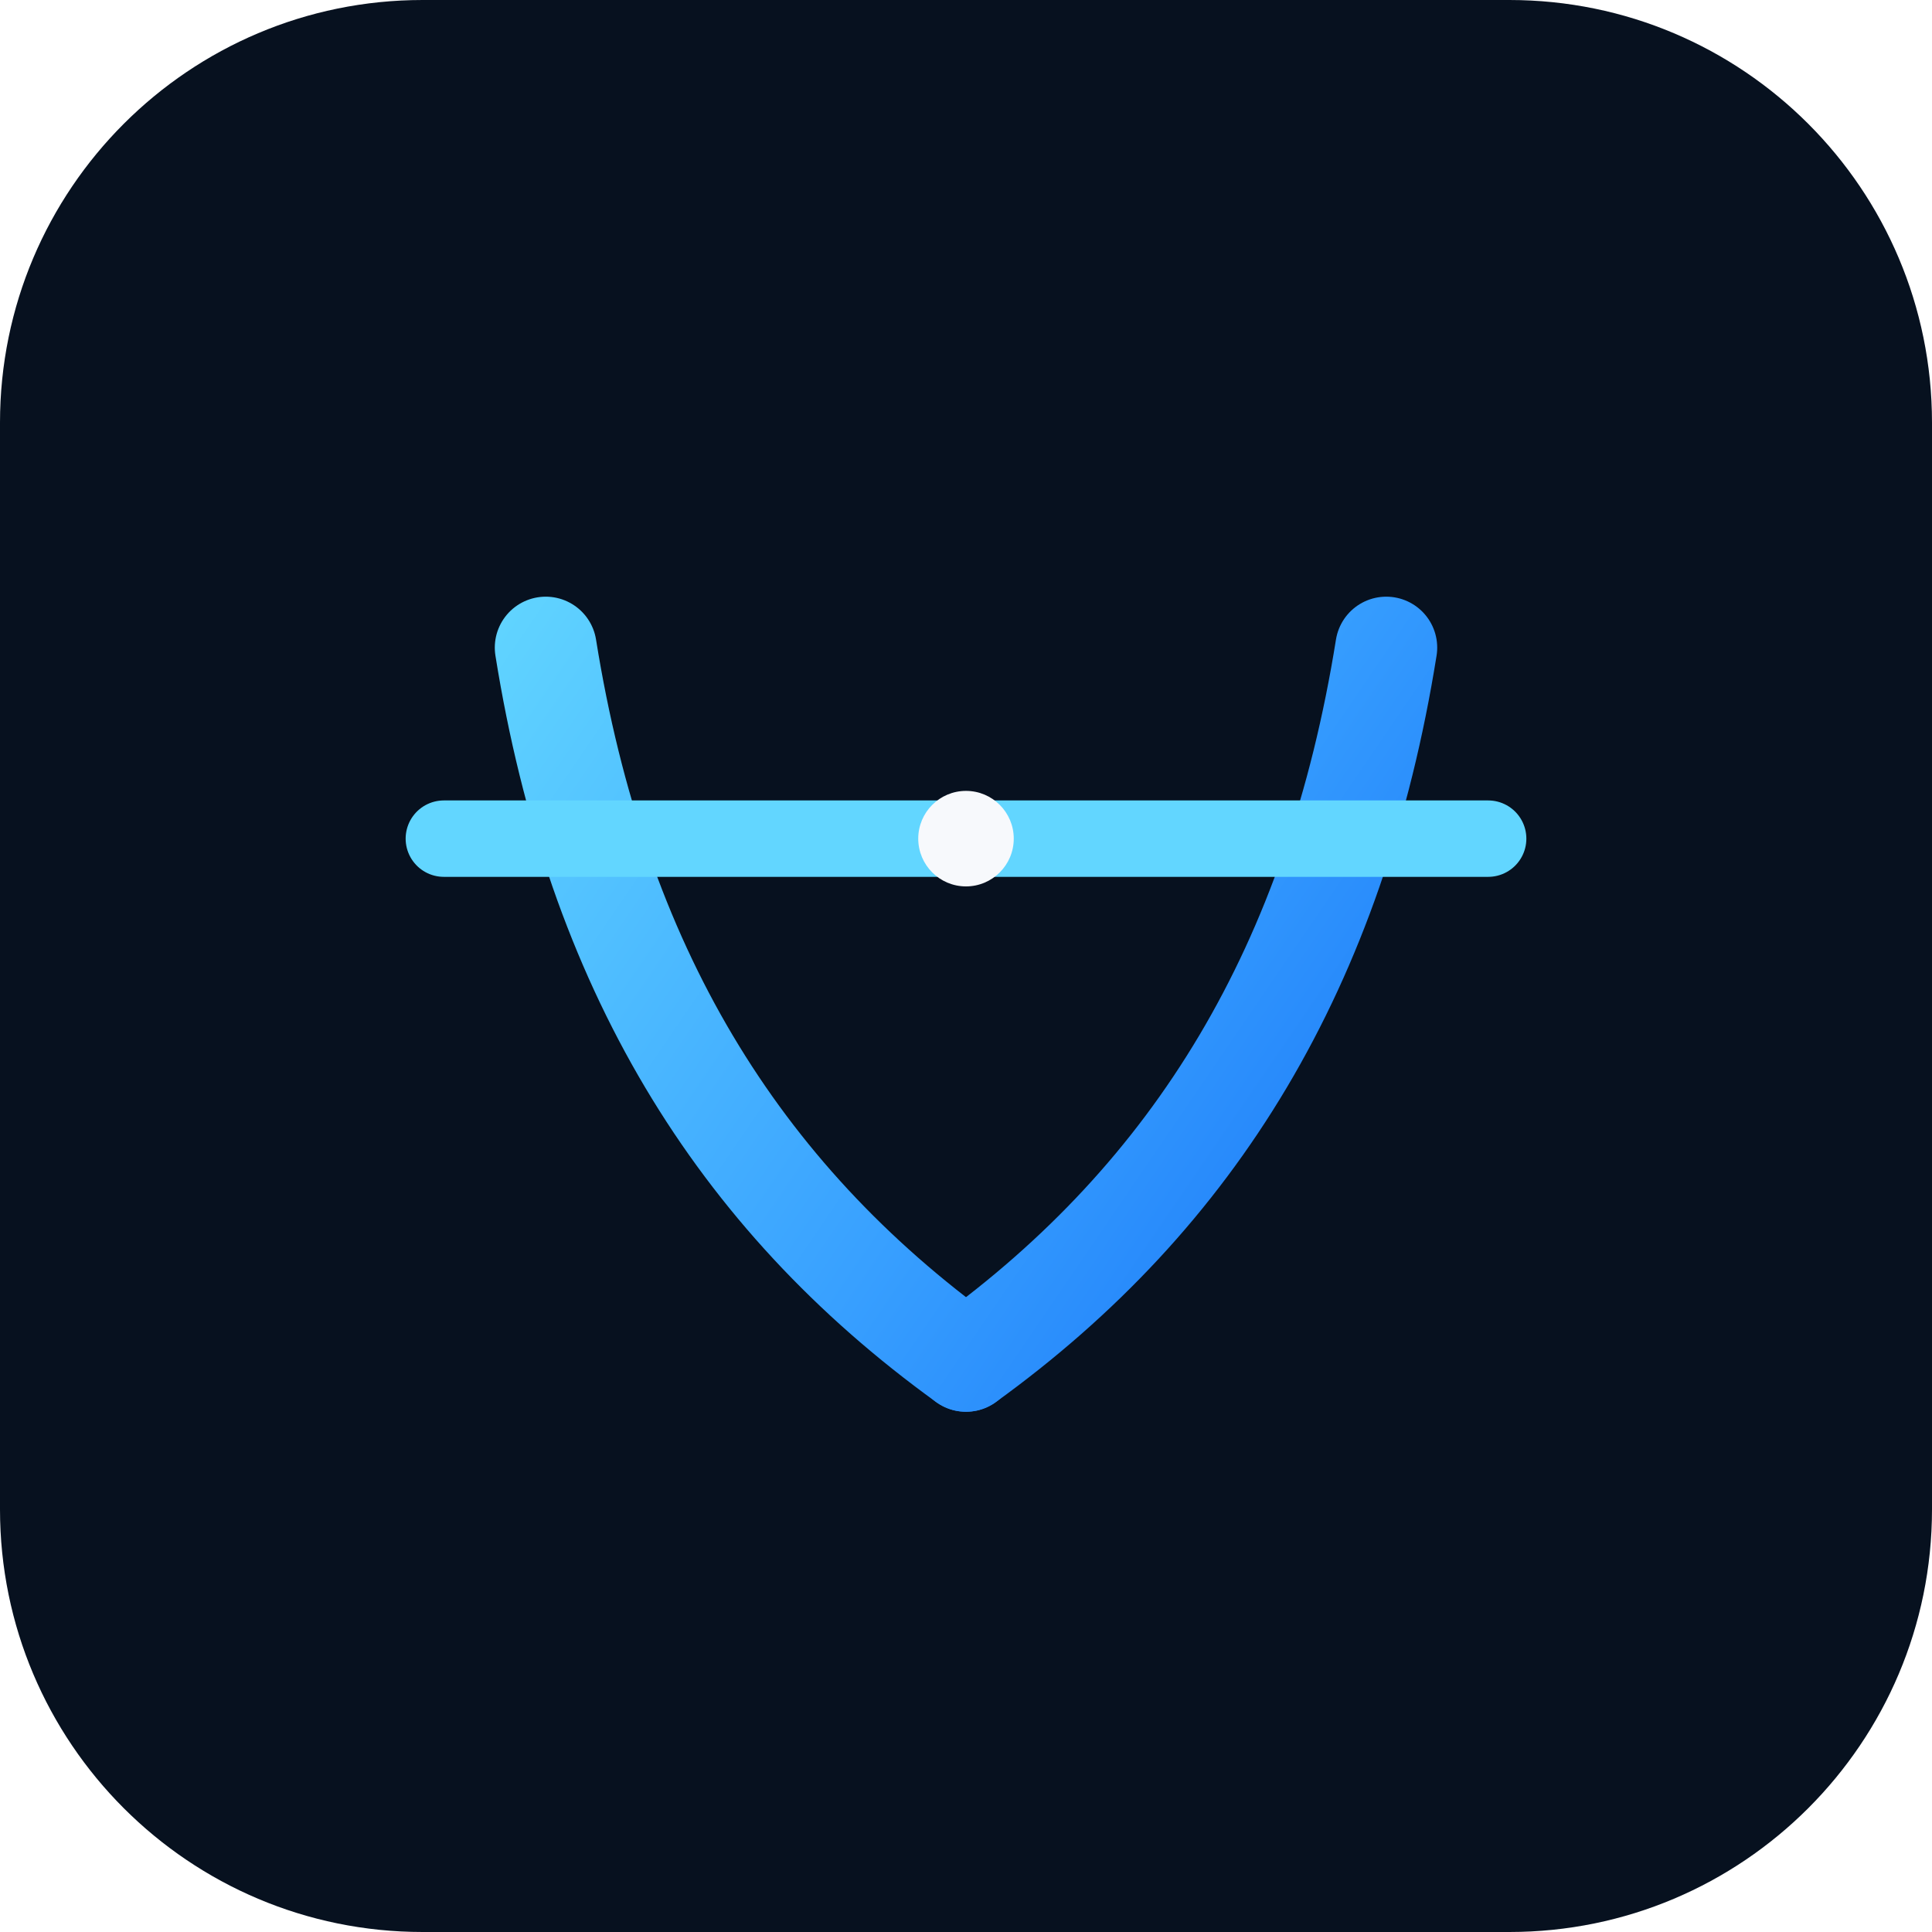
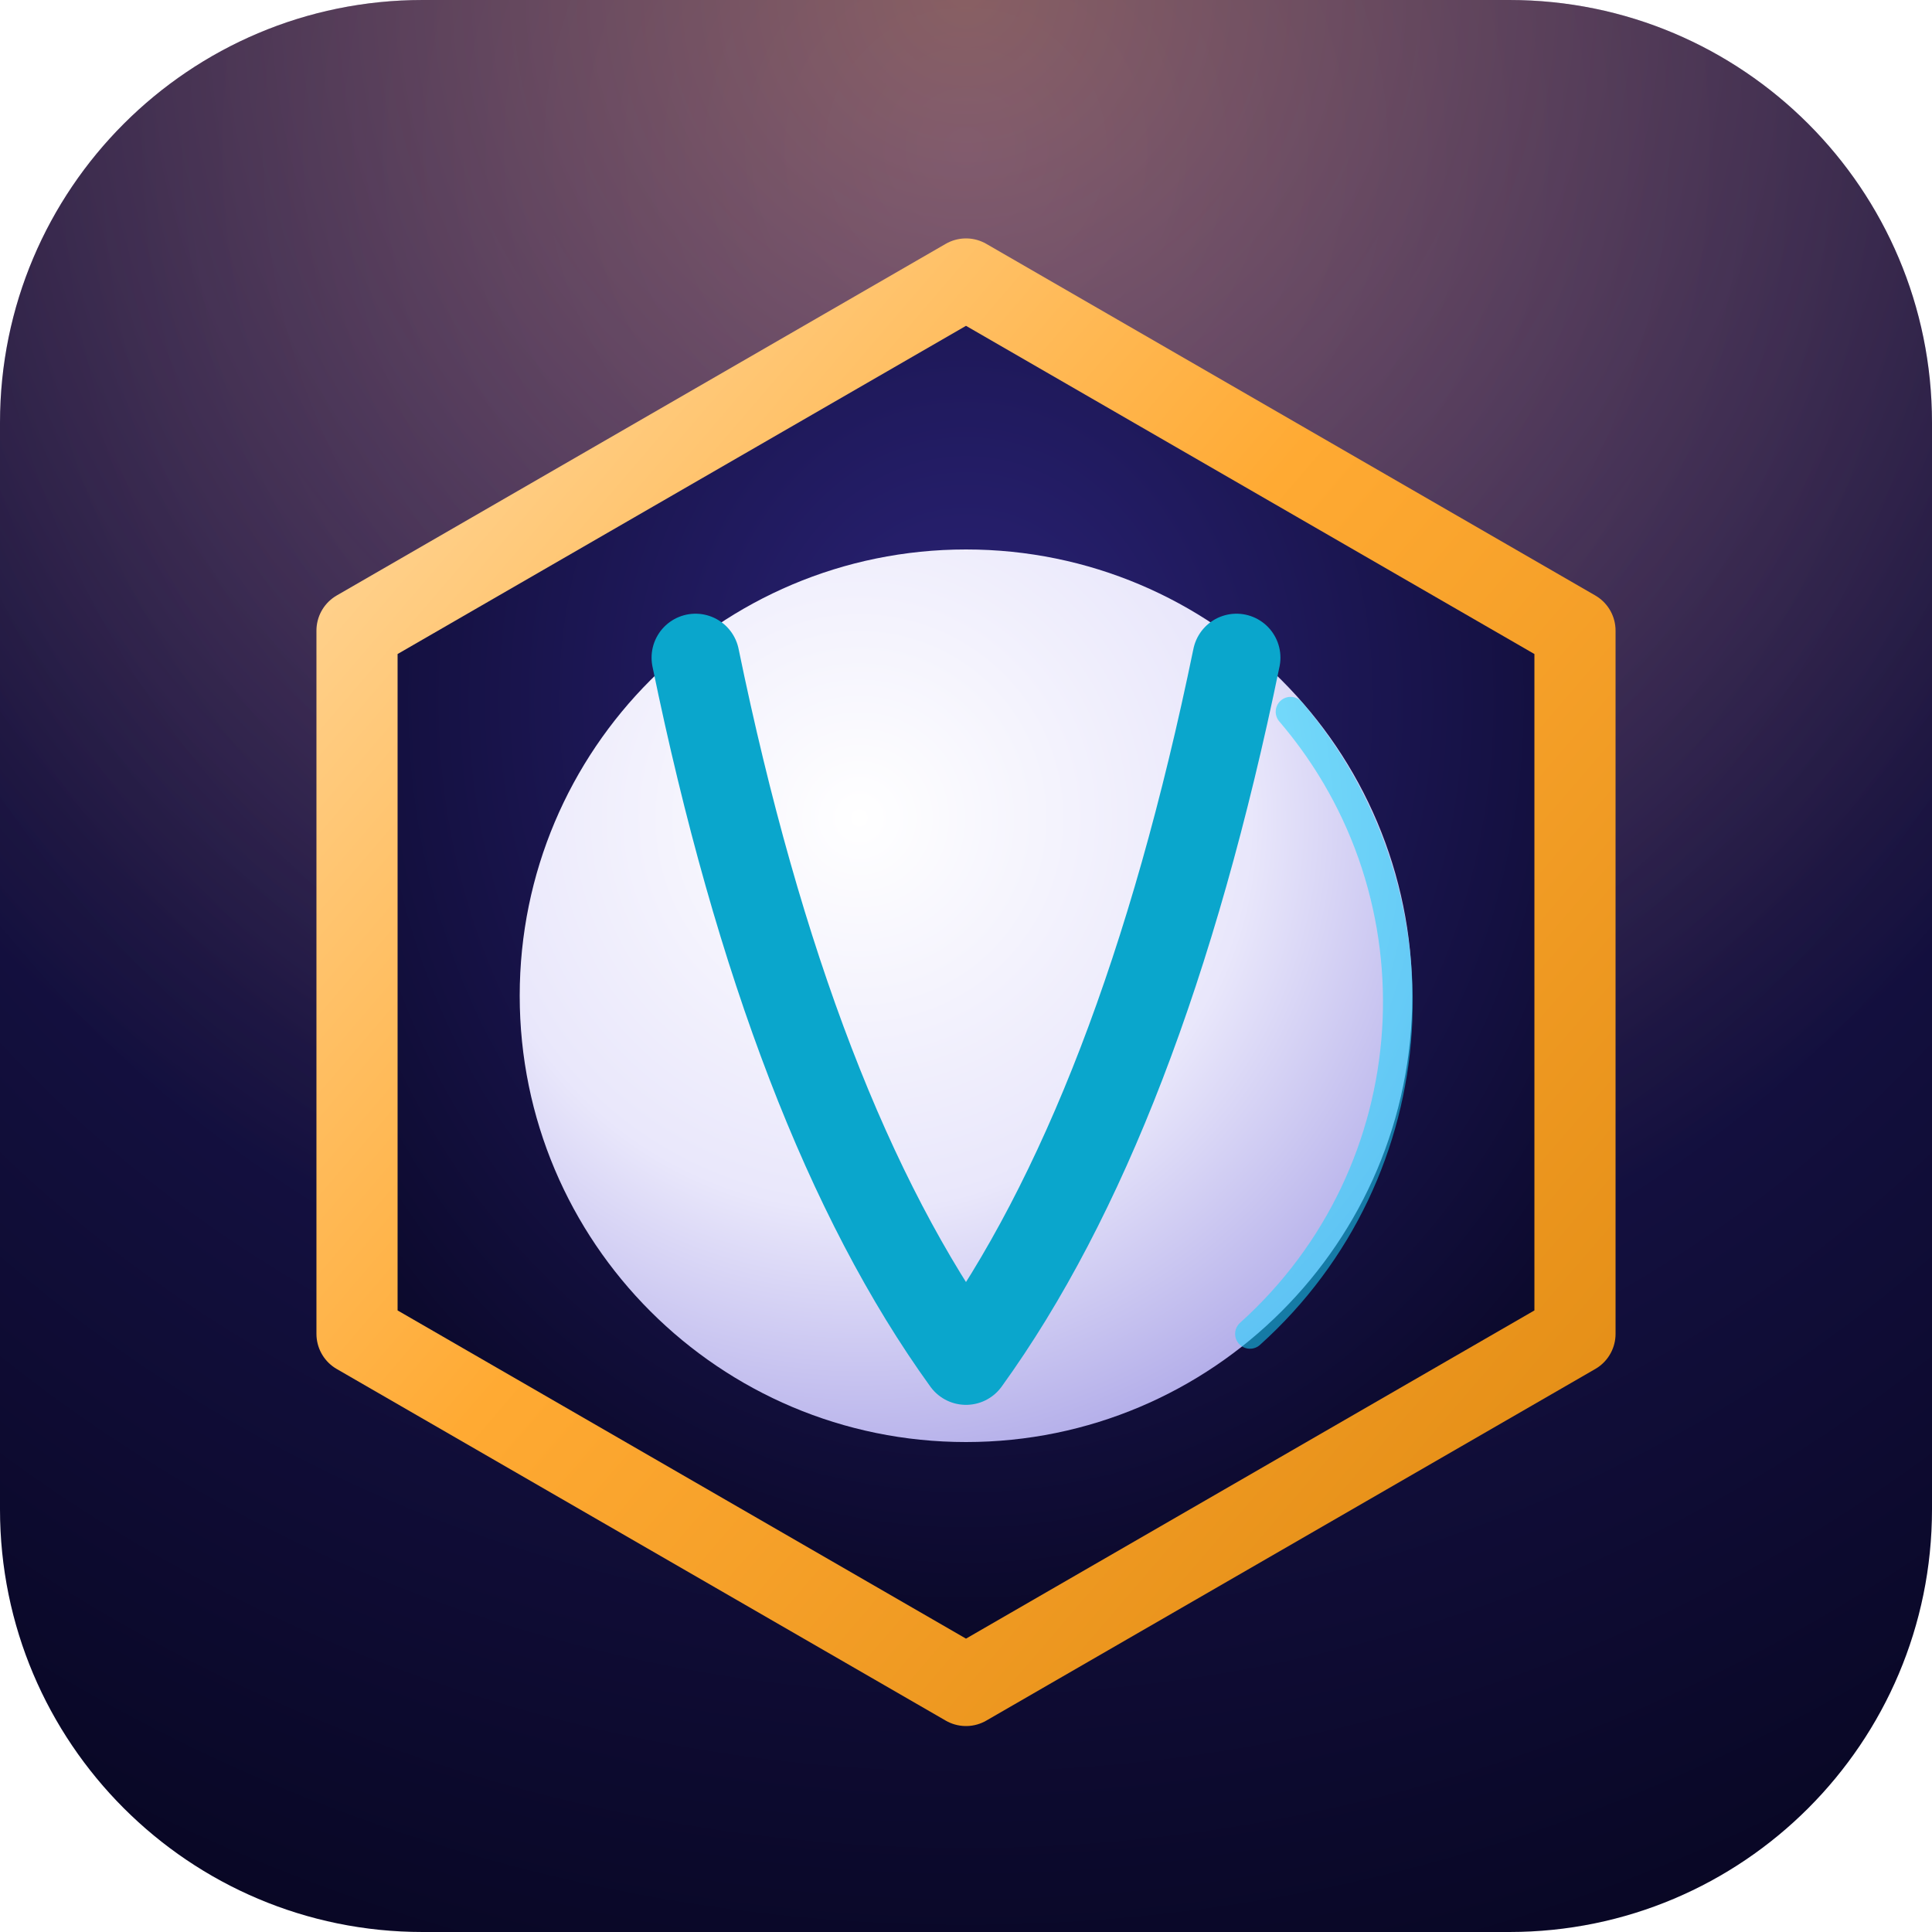
- <svg xmlns="http://www.w3.org/2000/svg" width="64" height="64" viewBox="0 0 256 256">
-   <rect width="256" height="256" rx="56" fill="#07111F" />
-   <g transform="translate(20 20) scale(0.84375)">
-     <defs>
-       <linearGradient id="fav-g" x1="46" y1="78" x2="210" y2="190" gradientUnits="userSpaceOnUse">
-         <stop offset="0" stop-color="#62D6FF" />
-         <stop offset="0.55" stop-color="#38A0FF" />
-         <stop offset="1" stop-color="#136EF6" />
-       </linearGradient>
-     </defs>
-     <g class="arms" fill="none" stroke="url(#fav-g)" stroke-width="16" stroke-linecap="round" stroke-linejoin="round">
-       <path class="armLeft" d="M62 78C70 128 92 164 128 190" />
-       <path class="armRight" d="M194 78C186 128 164 164 128 190" />
-     </g>
-     <path class="beam" d="M46 108H210" fill="none" stroke="#62D6FF" stroke-width="12" stroke-linecap="round" />
-     <circle class="fulcrum" cx="128" cy="108" r="7.5" fill="#F7F9FC" />
+ <svg xmlns="http://www.w3.org/2000/svg" width="64" height="64" viewBox="0 0 64 64">
+   <defs>
+     <radialGradient id="i64b" cx="50%" cy="30%" r="75%">
+       <stop offset="0" stop-color="#2b2378" />
+       <stop offset="0.6" stop-color="#151143" />
+       <stop offset="1" stop-color="#06051f" />
+     </radialGradient>
+     <linearGradient id="i64g" x1="0" y1="0" x2="1" y2="1">
+       <stop offset="0" stop-color="#ffdba3" />
+       <stop offset="0.45" stop-color="#ffaa33" />
+       <stop offset="1" stop-color="#e08a12" />
+     </linearGradient>
+     <radialGradient id="i64w" cx="38%" cy="30%" r="80%">
+       <stop offset="0" stop-color="#ffffff" />
+       <stop offset="0.55" stop-color="#e9e7fb" />
+       <stop offset="1" stop-color="#a9a3e6" />
+     </radialGradient>
+     <radialGradient id="i64t" cx="50%" cy="8%" r="105%">
+       <stop offset="0" stop-color="#372d8f" />
+       <stop offset="0.55" stop-color="#151143" />
+       <stop offset="1" stop-color="#06051f" />
+     </radialGradient>
+     <radialGradient id="i64f" cx="50%" cy="0%" r="70%">
+       <stop offset="0" stop-color="#ffaa33" stop-opacity="0.42" />
+       <stop offset="1" stop-color="#ffaa33" stop-opacity="0" />
+     </radialGradient>
+   </defs>
+   <rect width="64" height="64" rx="14" fill="url(#i64t)" />
+   <rect width="64" height="64" rx="14" fill="url(#i64f)" />
+   <g transform="translate(5.12 5.6576) scale(0.448)">
+     <path d="M60.00 8.00 L105.03 34.00 L105.03 86.00 L60.00 112.00 L14.97 86.00 L14.97 34.00Z" fill="url(#i64b)" stroke="url(#i64g)" stroke-width="6" stroke-linejoin="round" />
+     <circle cx="60" cy="61" r="33" fill="url(#i64w)" />
+     <path d="M84 40A33 33 0 0 1 81 86" fill="none" stroke="#19d3fa" stroke-opacity="0.55" stroke-width="2.2" stroke-linecap="round" />
+     <path d="M40 36Q47 70 60 88M80 36Q73 70 60 88" fill="none" stroke="#0aa6cc" stroke-width="6.5" stroke-linecap="round" />
  </g>
</svg>
